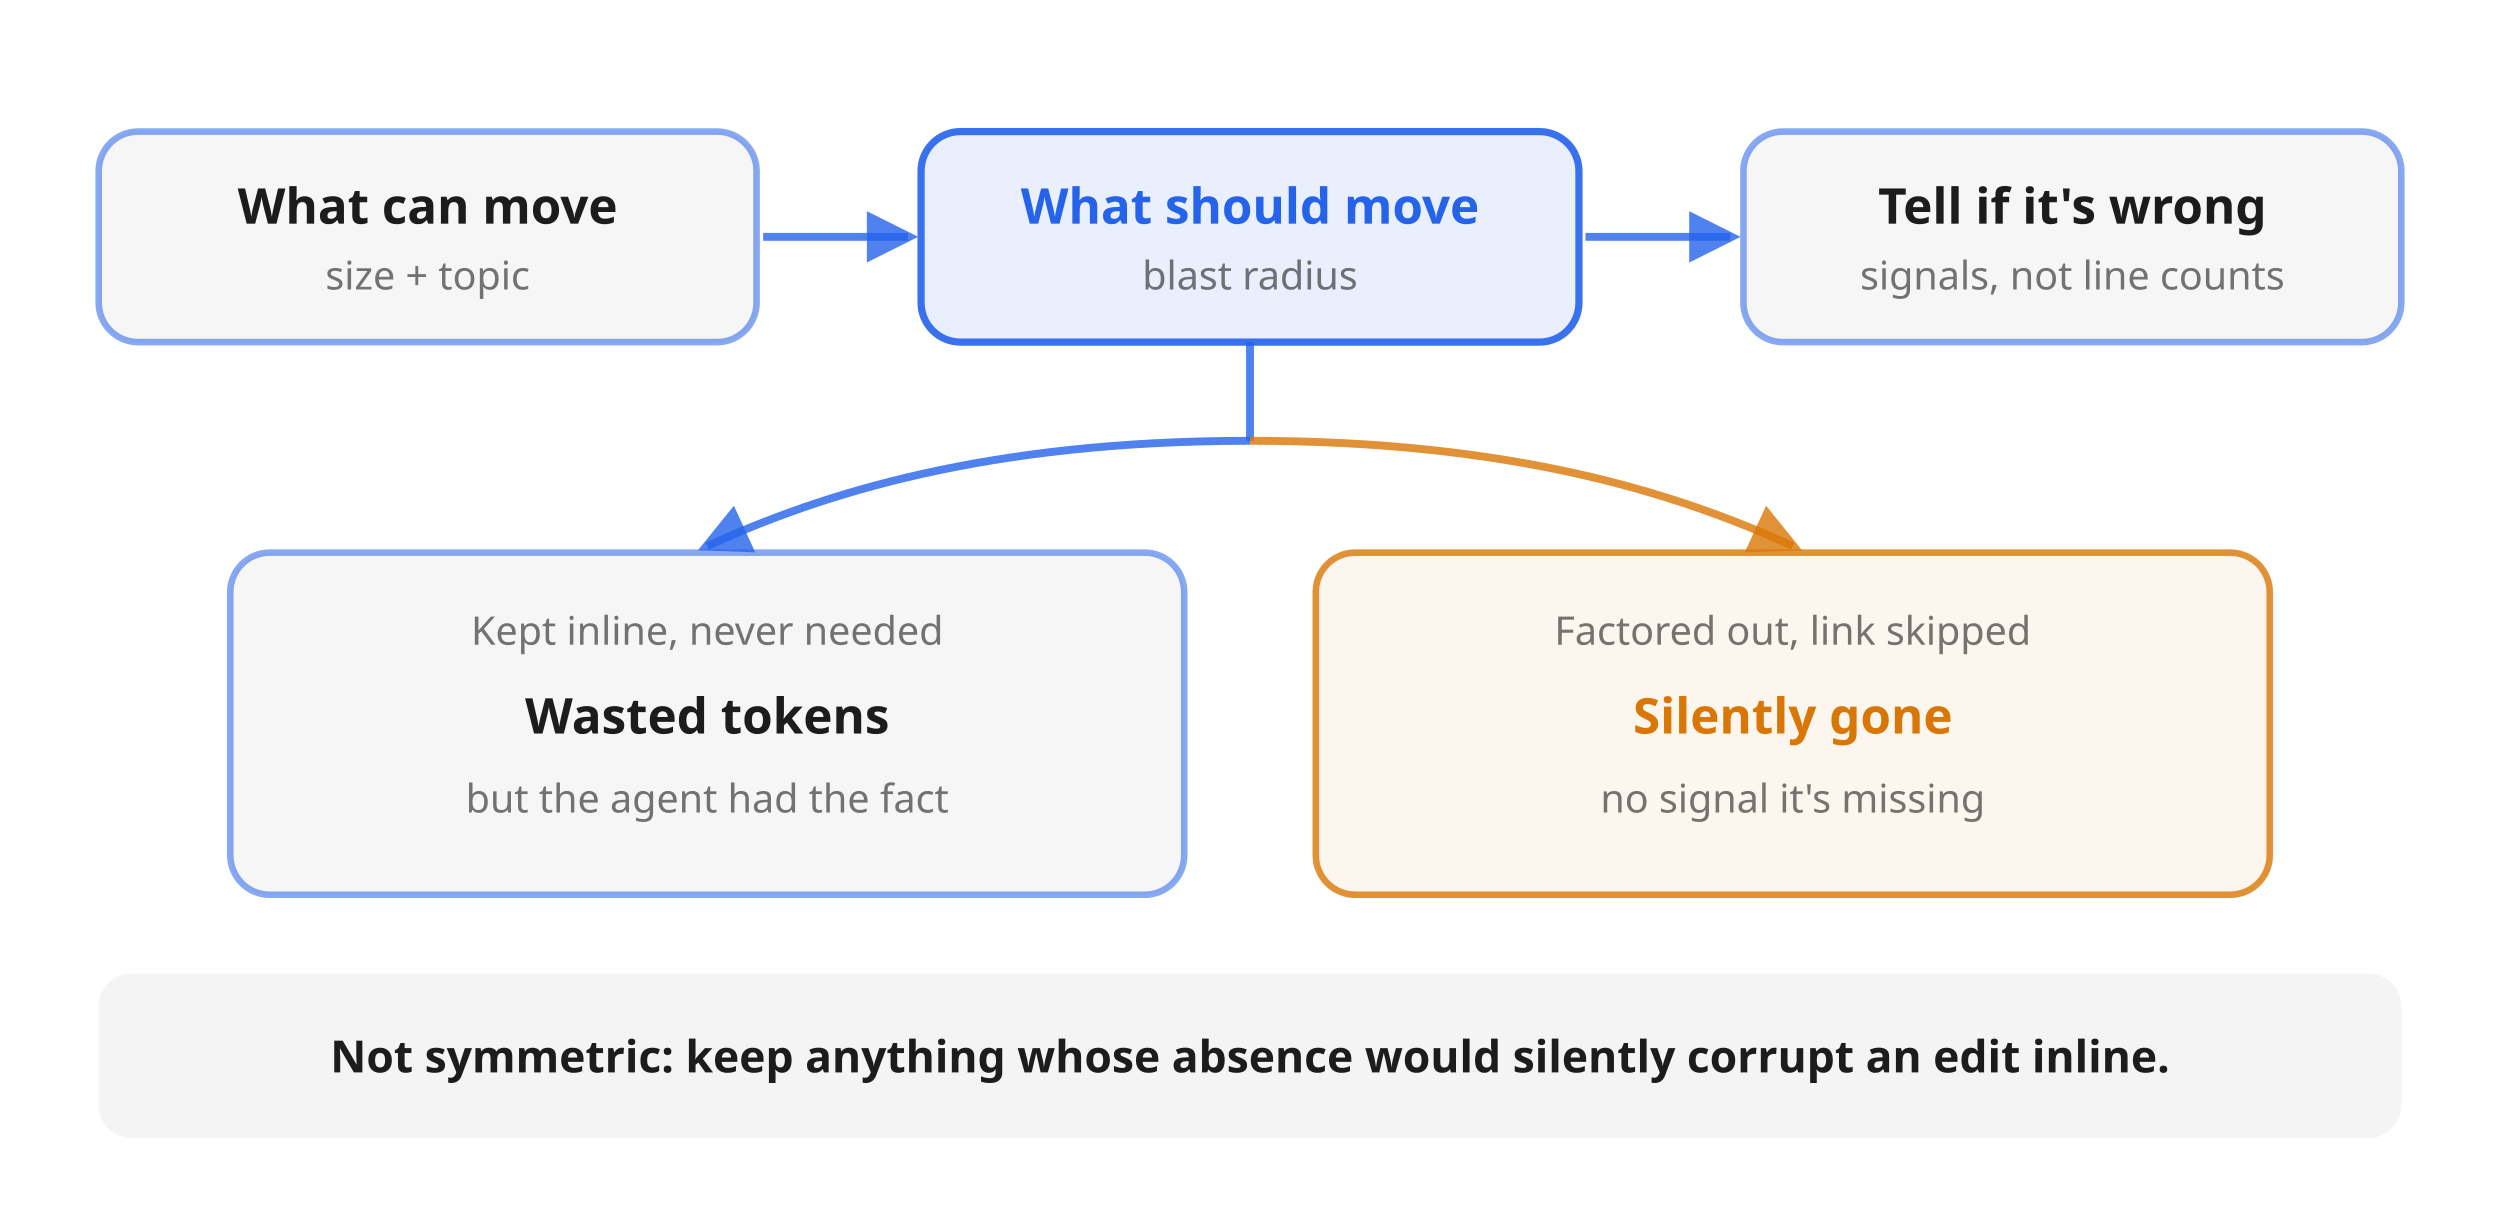
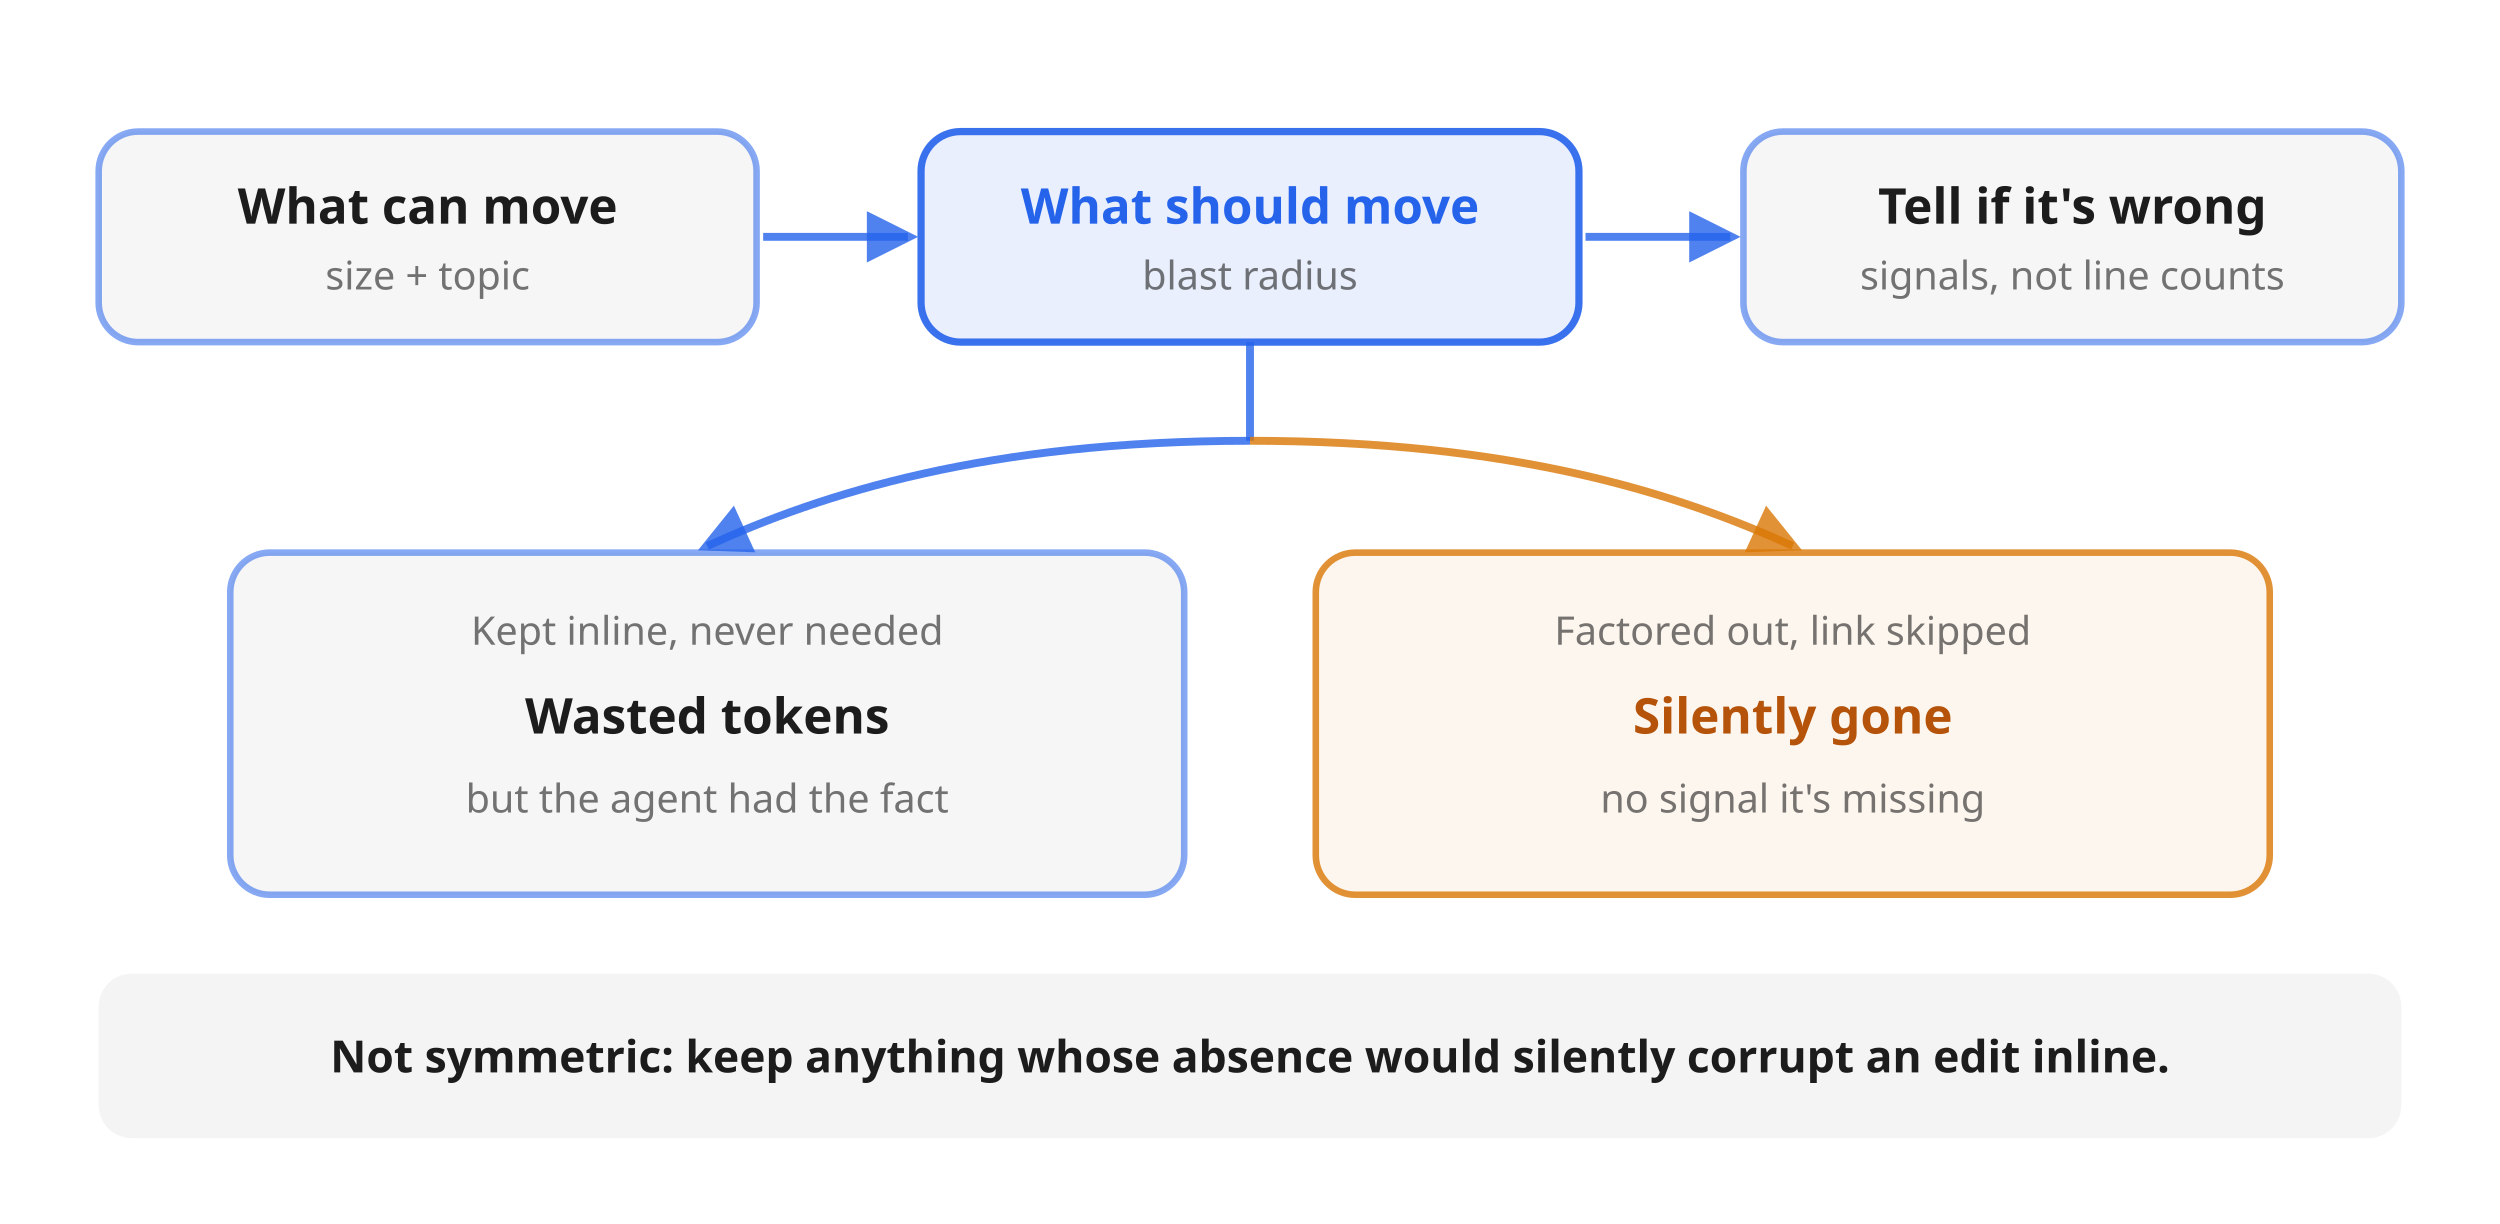
<svg xmlns="http://www.w3.org/2000/svg" viewBox="0 0 760 372" role="img" aria-labelledby="brTitle brDesc">
  <style>
    svg { color: #1c1c1c; }
-     @media (prefers-color-scheme: dark) { svg { color: #e8e8e8; } }
+     @media (prefers-color-scheme: dark) {
+       svg { color: #e8e8e8; }
+       .stage, .ok { stroke: #60a5fa; }
+       .warnw { fill: #f59e0b; }
+     }
    .stage  { fill: currentColor; fill-opacity: .04; stroke: #2563eb; stroke-opacity: .55; stroke-width: 2; }
    .stage2 { fill: #2563eb; fill-opacity: .10; stroke: #2563eb; stroke-opacity: .9; stroke-width: 2.2; }
    .ok     { fill: currentColor; fill-opacity: .04; stroke: #2563eb; stroke-opacity: .55; stroke-width: 2; }
    .warn   { fill: #d97706; fill-opacity: .07; stroke: #d97706; stroke-opacity: .8; stroke-width: 2; }
    .bar    { fill: currentColor; fill-opacity: .05; stroke: none; }
    .arc    { fill: none; stroke: #2563eb; stroke-opacity: .8; stroke-width: 2.4; }
    .arcw   { fill: none; stroke: #d97706; stroke-opacity: .8; stroke-width: 2.4; }
    .title  { fill: currentColor; font: 600 15px system-ui, sans-serif; }
    .titleb { fill: #2563eb; font: 700 15px system-ui, sans-serif; }
    .big    { fill: currentColor; font: 700 15px system-ui, sans-serif; }
-     .warnw  { fill: #d97706; font: 700 15px system-ui, sans-serif; }
+     .warnw  { fill: #b45309; font: 700 15px system-ui, sans-serif; }
    .sub    { fill: currentColor; fill-opacity: .6; font: 12px system-ui, sans-serif; }
    .bart   { fill: currentColor; font: 600 13.5px system-ui, sans-serif; }
  </style>
  <defs>
    <marker id="abr" viewBox="0 0 10 10" refX="8" refY="5" markerWidth="6.5" markerHeight="6.5" orient="auto">
      <path d="M0,0 L10,5 L0,10 z" fill="#2563eb" fill-opacity=".8" />
    </marker>
    <marker id="abrw" viewBox="0 0 10 10" refX="8" refY="5" markerWidth="6.5" markerHeight="6.5" orient="auto">
      <path d="M0,0 L10,5 L0,10 z" fill="#d97706" fill-opacity=".8" />
    </marker>
  </defs>
  <rect class="stage" x="30" y="40" width="200" height="64" rx="12" />
  <text class="title" x="130" y="68" text-anchor="middle">What can move</text>
  <text class="sub" x="130" y="88" text-anchor="middle">size + topic</text>
  <rect class="stage2" x="280" y="40" width="200" height="64" rx="12" />
  <text class="titleb" x="380" y="68" text-anchor="middle">What should move</text>
  <text class="sub" x="380" y="88" text-anchor="middle">blast radius</text>
  <rect class="stage" x="530" y="40" width="200" height="64" rx="12" />
  <text class="title" x="630" y="68" text-anchor="middle">Tell if it's wrong</text>
  <text class="sub" x="630" y="88" text-anchor="middle">signals, not line counts</text>
  <path class="arc" d="M232,72 L276,72" marker-end="url(#abr)" />
  <path class="arc" d="M482,72 L526,72" marker-end="url(#abr)" />
  <path class="arc" d="M380,104 L380,134" />
  <path class="arc" d="M380,134 C300,134 250,150 215,166" marker-end="url(#abr)" />
  <path class="arcw" d="M380,134 C460,134 510,150 545,166" marker-end="url(#abrw)" />
  <rect class="ok" x="70" y="168" width="290" height="104" rx="12" />
  <text class="sub" x="215" y="196" text-anchor="middle">Kept inline, never needed</text>
  <text class="big" x="215" y="223" text-anchor="middle">Wasted tokens</text>
  <text class="sub" x="215" y="247" text-anchor="middle">but the agent had the fact</text>
  <rect class="warn" x="400" y="168" width="290" height="104" rx="12" />
  <text class="sub" x="545" y="196" text-anchor="middle">Factored out, link skipped</text>
  <text class="warnw" x="545" y="223" text-anchor="middle">Silently gone</text>
  <text class="sub" x="545" y="247" text-anchor="middle">no signal it's missing</text>
  <rect class="bar" x="30" y="296" width="700" height="50" rx="10" />
  <text class="bart" x="380" y="326" text-anchor="middle">Not symmetric: keep anything whose absence would silently corrupt an edit inline.</text>
</svg>
